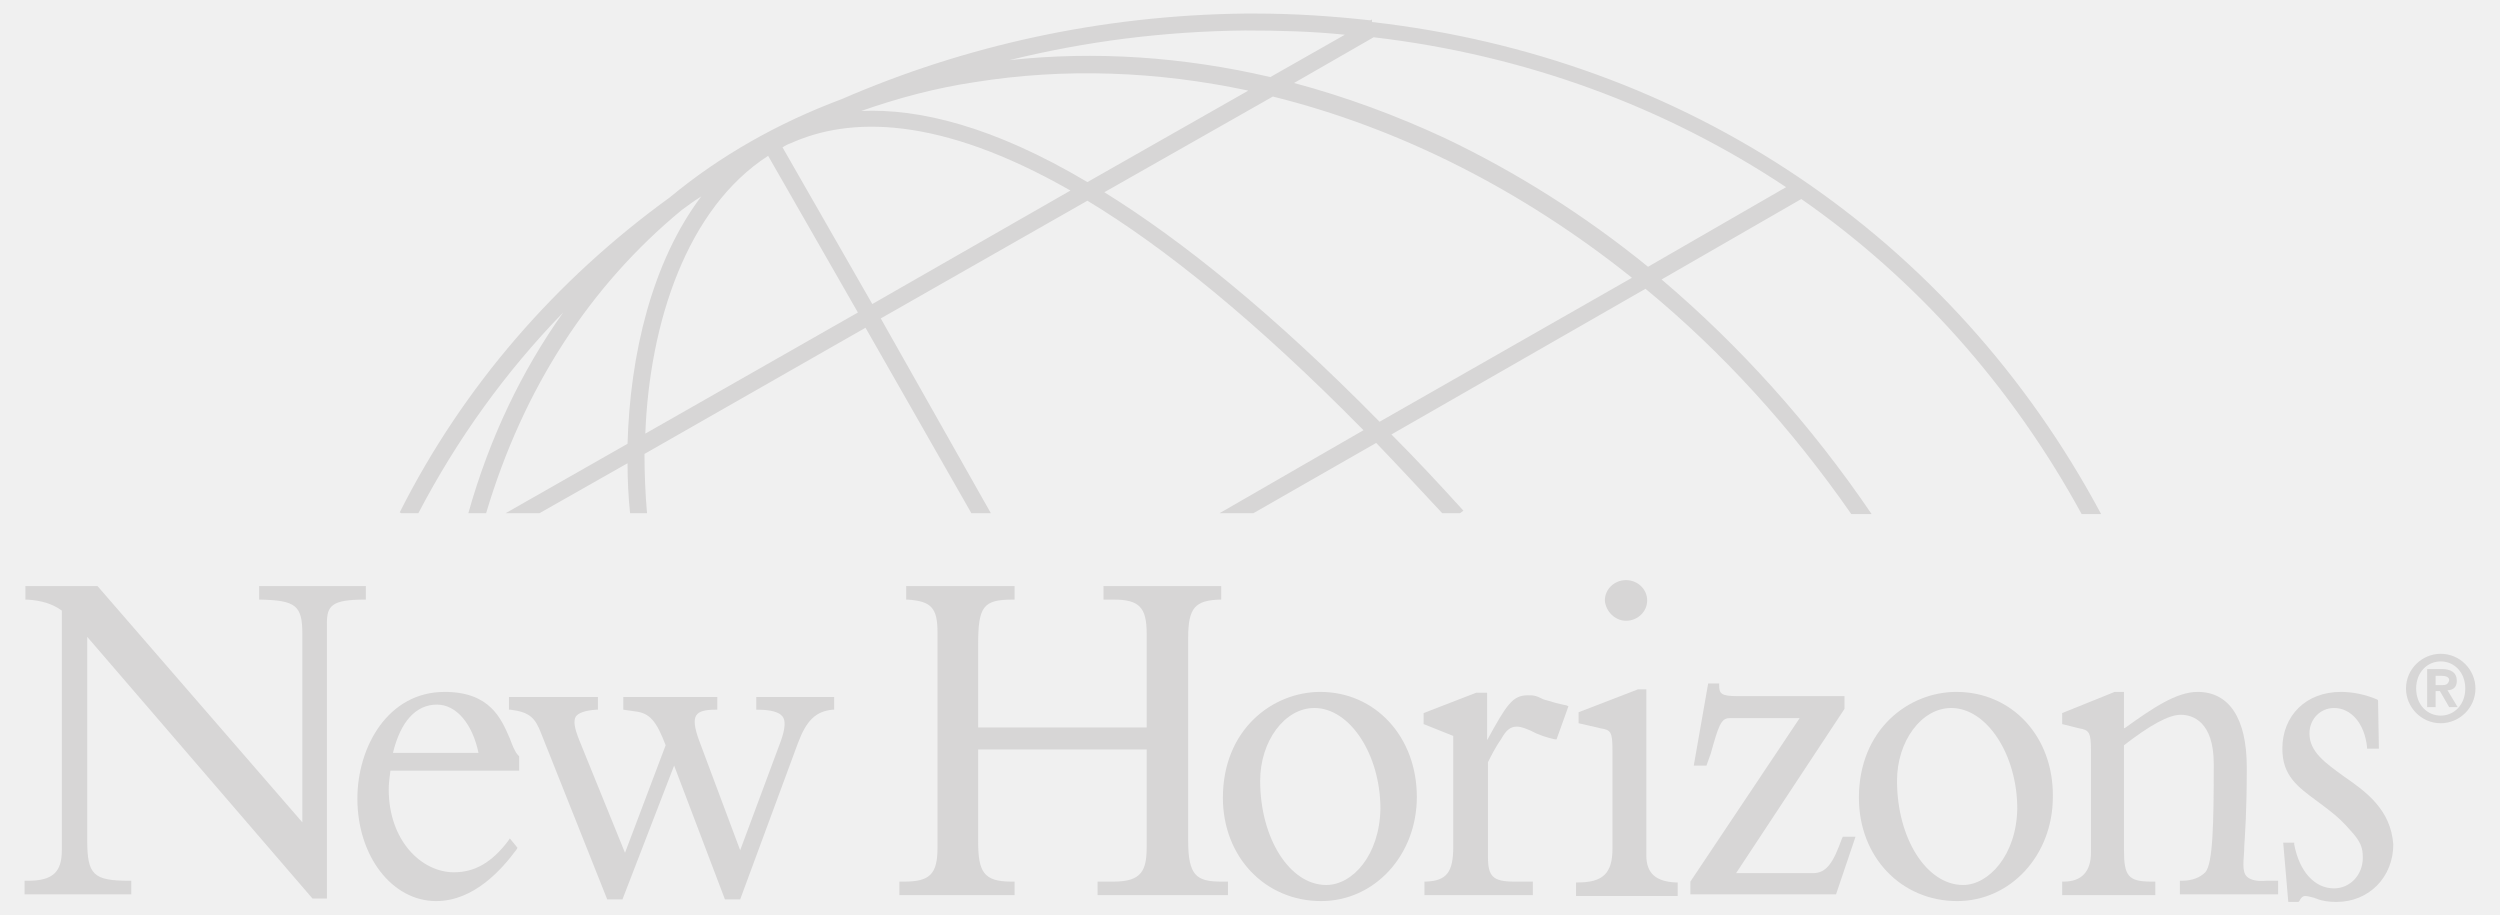
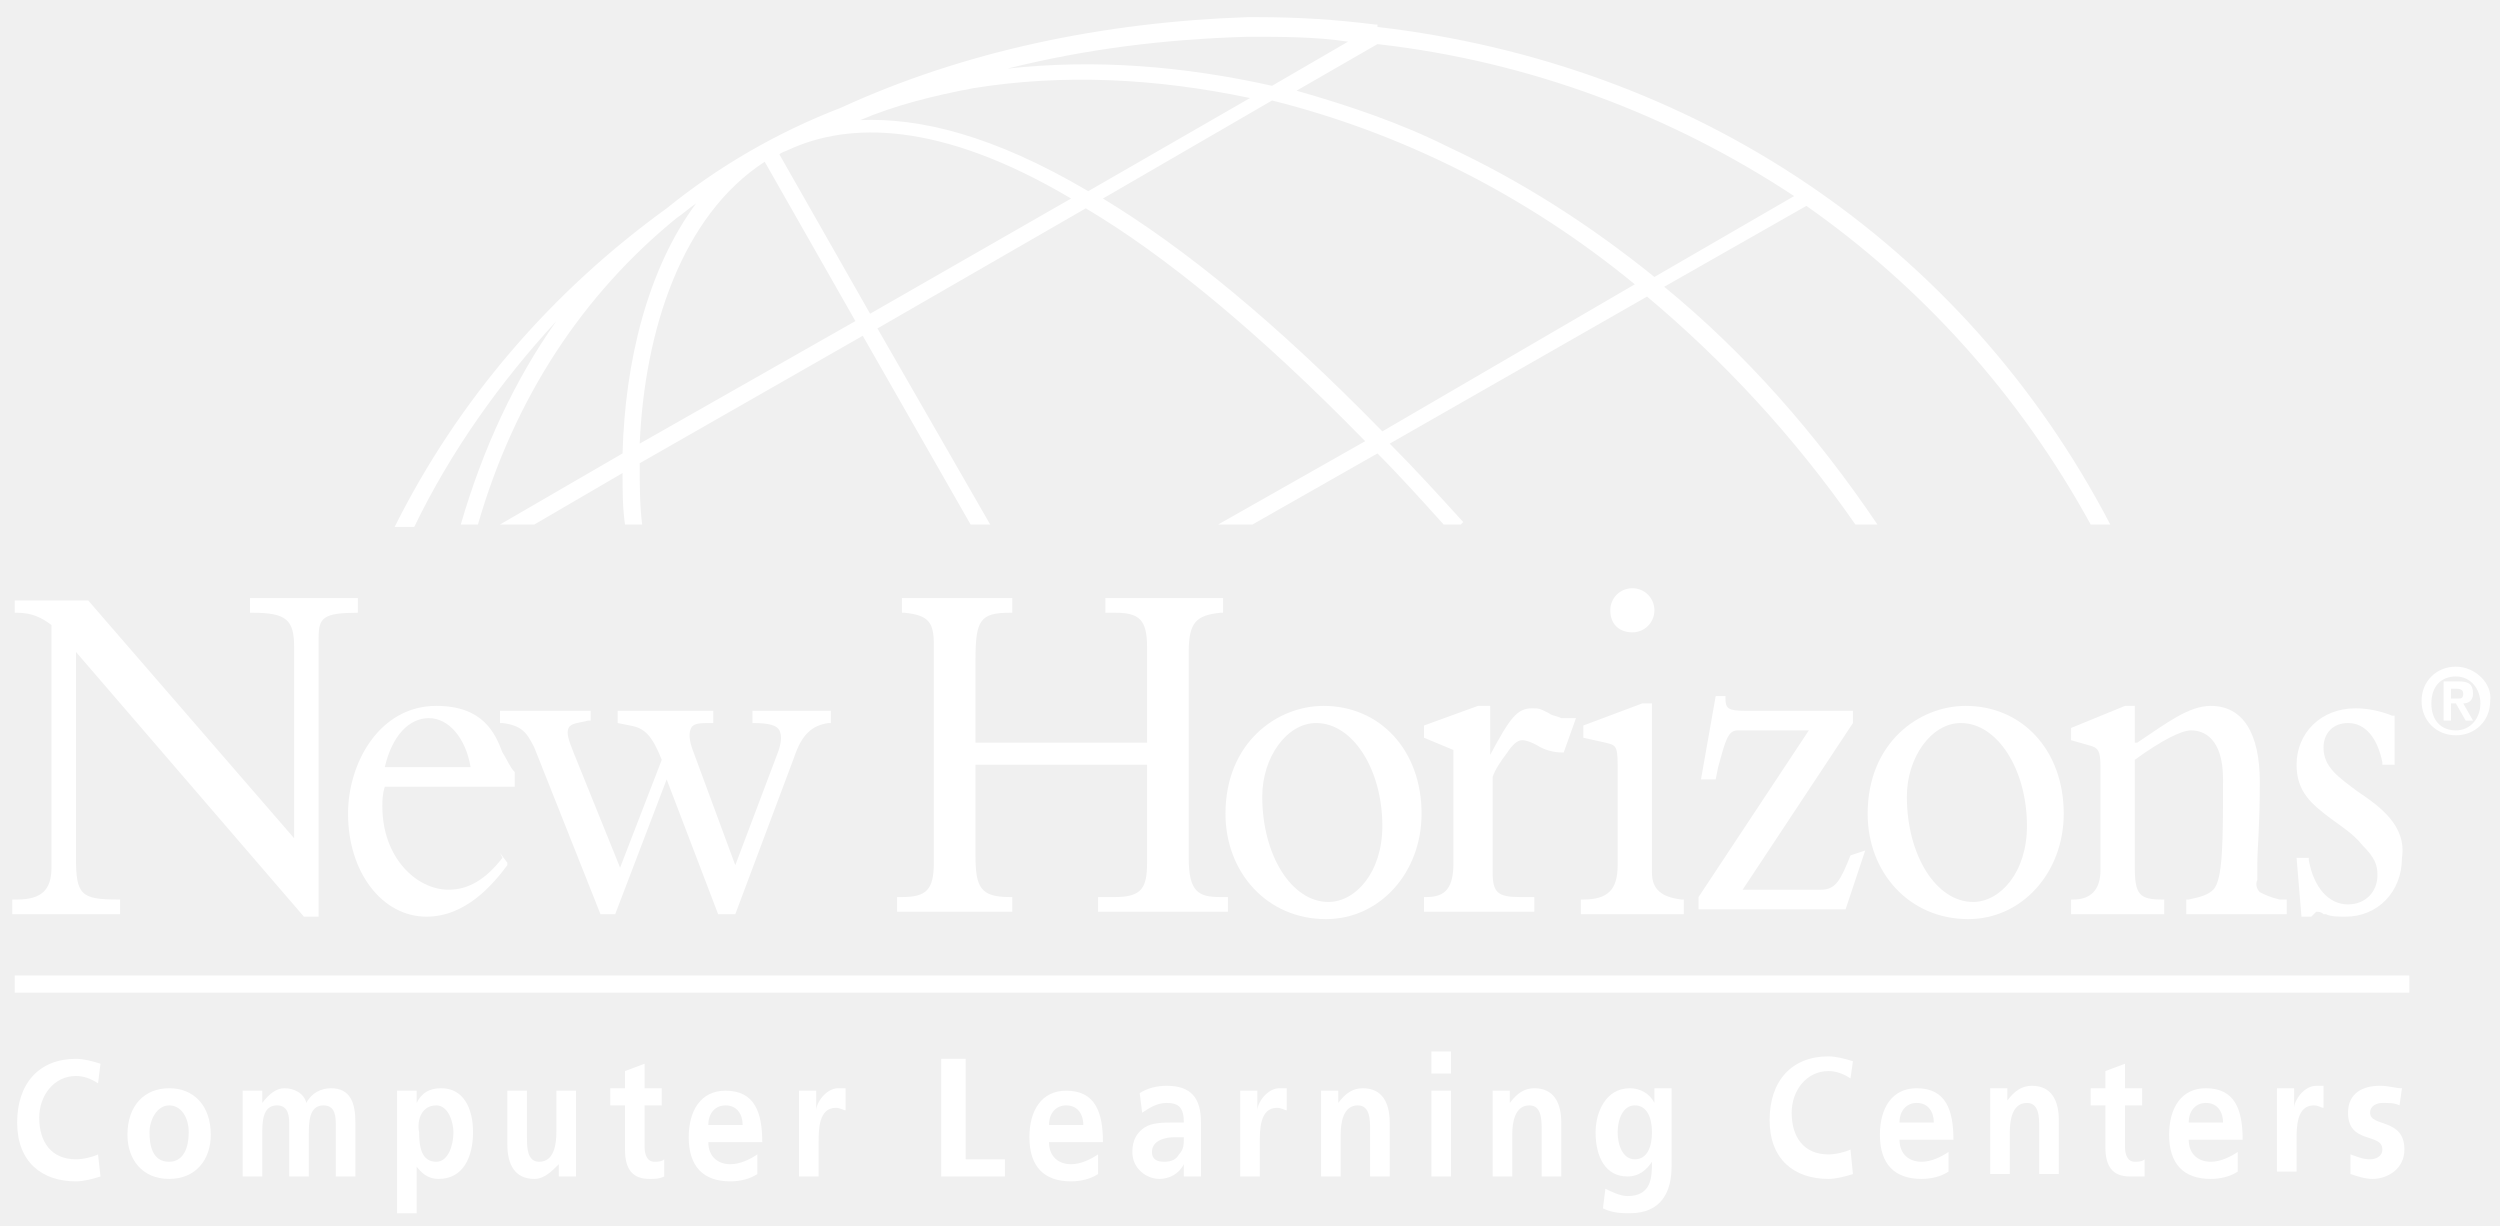
- <svg xmlns="http://www.w3.org/2000/svg" version="1.1" id="Layer_1" x="0px" y="0px" viewBox="0 0 295.2 108" style="enable-background:new 0 0 295.2 108;" xml:space="preserve">
+ <svg xmlns="http://www.w3.org/2000/svg" version="1.1" x="0px" y="0px" viewBox="0 0 102 50" style="enable-background:new 0 0 102 50;" xml:space="preserve">
  <style type="text/css">
- 	.st0{fill:none;}
- 	.st1{fill:#D7D6D6;}
+ 	.st0{display:none;}
+ 	.st1{display:inline;}
+ 	.st2{fill:#FFFFFF;}
</style>
-   <g>
-     <path class="st0" d="M288.2,79.8h-0.7v1.1h0.8c0.5,0,0.8-0.1,0.8-0.6C289.1,79.8,288.6,79.8,288.2,79.8z" />
-     <path class="st0" d="M155.2,83.5c-3.4,0-6.4,4-6.4,8.6c0,6.8,3.5,12.3,7.8,12.3c3,0,6.3-3.4,6.3-9C162.9,89,159.4,83.5,155.2,83.5z   " />
-     <path class="st0" d="M230.3,83.5c-3.4,0-6.4,4-6.4,8.6c0,6.8,3.5,12.3,7.8,12.3c3,0,6.3-3.4,6.3-9C238.1,89,234.5,83.5,230.3,83.5z   " />
-     <path class="st0" d="M56.4,89c-0.6-3.4-2.5-5.7-4.9-5.7c-2.5,0-4.3,2-5.2,5.7H56.4z" />
-     <path class="st0" d="M288.2,78.1c-1.6,0-2.9,1.3-2.9,3.2c0,1.9,1.3,3.2,2.9,3.2c1.6,0,2.9-1.3,2.9-3.2   C291.1,79.4,289.8,78.1,288.2,78.1z M290.1,83.6h-1l-1.1-1.9h-0.5v1.9h-1V79h1.7c1.2,0,1.8,0.3,1.8,1.4c0,0.8-0.5,1.2-1.2,1.2   L290.1,83.6z" />
-     <path class="st1" d="M43.2,70.8v-1.6H30.6v1.6l0.2,0c4.1,0.1,4.9,0.7,4.9,4v22.3L11.6,69.3l-0.1-0.1H3v1.6l0.2,0   c1.7,0.1,3,0.5,4.1,1.3v28.3c0,2.6-1.1,3.6-4,3.6H2.9v1.6h12.6v-1.6h-0.2c-4.3,0-5-0.7-5-4.8V75.2l26.6,30.9h1.7V73.6   c0-2.1,0.6-2.8,4.5-2.8H43.2z" />
-     <path class="st1" d="M60.2,87.2c-1-2.3-2.3-5.5-7.7-5.5c-6.7,0-10.3,6.5-10.3,12.6c0,6.8,4.1,12.1,9.3,12.1c4.5,0,7.8-3.8,9.5-6.1   l0.1-0.2l-0.9-1.1L60,99.3c-1.9,2.5-3.9,3.7-6.4,3.7c-3.8,0-7.7-3.7-7.7-9.8c0-0.7,0.1-1.4,0.2-2.2h15.2v-1.7l-0.1-0.1   C60.8,88.8,60.5,88,60.2,87.2z M51.6,83.2c2.3,0,4.2,2.3,4.9,5.7H46.4C47.3,85.2,49.1,83.2,51.6,83.2z" />
-     <path class="st1" d="M89.2,83.8h0.2c1.7,0,2.6,0.3,3,0.8c0.4,0.5,0.3,1.5-0.2,2.9l-4.8,12.9l-4.9-13.1c-0.5-1.4-0.6-2.3-0.3-2.8   c0.3-0.5,1-0.7,2.3-0.7l0.2,0v-1.5H73.6v1.5L75,84c1.7,0.2,2.5,1.1,3.6,4l-4.8,12.7l-5.4-13.3c-0.6-1.5-0.7-2.3-0.4-2.8   c0.3-0.4,1-0.7,2.4-0.8l0.2,0v-1.5H60.1v1.5l0.2,0c2.3,0.3,2.9,1,3.6,2.8l7.8,19.6h1.8l6.1-15.8l6,15.8h1.8l6.8-18.4   c1-2.7,2.1-3.8,4.1-4l0.2,0v-1.5h-9.2V83.8z" />
-     <path class="st1" d="M140.3,99.3v-24c0-3.5,0.8-4.4,3.7-4.5l0.2,0v-1.6h-13.9v1.6h1.2c3,0,3.9,0.9,3.9,4v11.1h-19.9v-9.8   c0-4.5,0.6-5.3,4.1-5.3h0.2v-1.6H107v1.6l0.2,0c2.8,0.2,3.5,1,3.5,3.9v25.4c0,3.1-0.9,4-3.9,4h-0.6v1.6h13.6v-1.6h-0.4   c-3.3,0-3.9-1.2-3.9-4.8V88.5h19.9V100c0,2.8-0.6,4.1-3.9,4.1h-1.9v1.6H145v-1.6h-0.8C141.3,104.1,140.3,103.4,140.3,99.3z" />
-     <path class="st1" d="M155.9,81.7c-5.6,0-11.5,4.4-11.5,12.5c0,7,5,12.2,11.6,12.2c6.3,0,11.3-5.4,11.3-12.3   C167.3,87,162.4,81.7,155.9,81.7z M156.6,104.5c-4.3,0-7.8-5.5-7.8-12.3c0-4.7,2.9-8.6,6.4-8.6c4.2,0,7.8,5.5,7.8,11.9   C162.9,101,159.7,104.5,156.6,104.5z" />
-     <path class="st1" d="M183.7,83c-0.6-0.2-1.1-0.3-1.4-0.4c-1-0.5-1.2-0.5-1.9-0.5c-1.8,0-2.5,1.1-4.8,5.3v-5.6h-1.3l-6.2,2.4v1.3   l3.5,1.4V100c0,3-0.8,4-3.2,4.1l-0.2,0v1.6H181v-1.6h-2.2c-2.5,0-3.1-0.6-3.1-2.9V90c0.4-0.8,0.9-1.8,1.6-2.8   c0.5-0.9,1-1.4,1.8-1.4c0.6,0,1.2,0.3,1.7,0.5c0.9,0.5,1.9,0.8,2.8,1l0.2,0l1.4-3.9l-0.2-0.1C184.5,83.2,184.1,83.1,183.7,83z" />
-     <path class="st1" d="M194.4,101V81.4h-1l-7,2.7v1.3l2.6,0.6c1.2,0.2,1.4,0.4,1.4,2.6v11.6c0,2.9-1.1,4-4.1,4h-0.2v1.6h12v-1.6h-0.2   C195.5,104.1,194.4,103.1,194.4,101z" />
-     <path class="st1" d="M192,73.3c1.4,0,2.5-1.1,2.5-2.4c0-1.3-1.1-2.4-2.5-2.4c-1.4,0-2.5,1.1-2.5,2.4   C189.6,72.2,190.7,73.3,192,73.3z" />
-     <path class="st1" d="M217.5,99c-1,2.8-1.8,4.1-3.4,4.1h-9.1l12.8-19.4l0-0.1v-1.4h-12.6c-2,0-2.2-0.3-2.2-1.3v-0.2h-1.3l-1.7,9.7   h1.5L202,89c0.9-3.2,1.2-4.2,2.2-4.2h8.3l-12.9,19.3l0,0.1v1.4h17.2l2.3-6.8h-1.5L217.5,99z" />
-     <path class="st1" d="M231,81.7c-5.6,0-11.5,4.4-11.5,12.5c0,7,5,12.2,11.6,12.2c6.3,0,11.3-5.4,11.3-12.3   C242.5,87,237.6,81.7,231,81.7z M231.8,104.5c-4.3,0-7.8-5.5-7.8-12.3c0-4.7,2.9-8.6,6.4-8.6c4.2,0,7.8,5.5,7.8,11.9   C238.1,101,234.8,104.5,231.8,104.5z" />
-     <path class="st1" d="M265.3,103.5c-0.3-0.3-0.4-0.8-0.4-1.4c0-0.7,0.1-1.3,0.1-2.1c0.1-1.7,0.3-4.1,0.3-9.4c0-5.8-2.1-8.9-5.8-8.9   c-2.5,0-5.3,1.9-8.5,4.2l-0.2,0.1v-4.3h-1.1l-6.2,2.5v1.3l2,0.5c1.2,0.2,1.4,0.5,1.4,2.6v12.1c0,2.2-1.1,3.4-3.2,3.4h-0.2v1.6h11   v-1.6H254c-2.7,0-3.2-0.7-3.2-3.7V88c3.1-2.4,5.3-3.6,6.7-3.6c1.4,0,3.9,0.8,3.9,5.8c0,7.1-0.1,11.8-1,12.8c-0.6,0.6-1.5,1-2.8,1   l-0.2,0v1.6H269v-1.6h-1.4C266.5,104.1,265.7,103.9,265.3,103.5z" />
-     <path class="st1" d="M276.8,91.7c-2.2-1.6-4.1-2.9-4.1-5.1c0-1.7,1.3-3,2.9-3c2,0,3.6,1.8,3.9,4.6l0,0.2h1.4l-0.1-5.7l-0.1-0.1   c-1.4-0.6-2.9-0.9-4.3-0.9c-4.1,0-6.9,2.8-6.9,6.7c0,3.2,1.8,4.5,4.1,6.2c1.2,0.9,2.5,1.8,3.8,3.3c1.4,1.5,1.6,2.2,1.6,3.4   c0,2-1.5,3.6-3.4,3.6c-2.3,0-4.1-2-4.7-5.2l0-0.2h-1.3l0.6,7h1.2l0.1-0.1c0.2-0.4,0.4-0.6,0.7-0.6c0.3,0,0.6,0.1,1,0.2   c0.1,0,0.2,0.1,0.3,0.1c0.7,0.3,1.5,0.4,2.4,0.4c3.8,0,6.7-2.9,6.7-6.8C282.3,95.6,279.4,93.5,276.8,91.7z" />
-     <path class="st1" d="M290.1,80.4c0-1-0.7-1.4-1.8-1.4h-1.7v4.5h1v-1.9h0.5l1.1,1.9h1l-1.2-2C289.6,81.5,290.1,81.2,290.1,80.4z    M288.4,80.9h-0.8v-1.1h0.7c0.4,0,0.9,0.1,0.9,0.5C289.1,80.8,288.8,80.9,288.4,80.9z" />
-     <path class="st1" d="M288.2,77.2c-2.2,0-4.1,1.8-4.1,4.1c0,2.2,1.8,4.1,4.1,4.1c2.2,0,4.1-1.8,4.1-4.1   C292.3,79.1,290.5,77.2,288.2,77.2z M288.2,84.5c-1.6,0-2.9-1.3-2.9-3.2c0-1.9,1.3-3.2,2.9-3.2c1.6,0,2.9,1.3,2.9,3.2   C291.1,83.2,289.8,84.5,288.2,84.5z" />
+   <g id="Layer_2" class="st0">
+     <rect x="-49" class="st1" width="200" height="50" />
  </g>
-   <g>
-     <path class="st1" d="M66.5,36.9c-4.9,6.9-8.7,14.8-11.2,23.7h2.1c4.4-14.8,12.3-26.9,23.1-35.8c0.8-0.6,1.5-1.1,2.3-1.6   c-5.8,7.7-8.4,18.6-8.7,29.2l-14.4,8.2h4l10.4-5.9c0,2,0.1,4,0.3,5.9h2c-0.2-2.3-0.3-4.7-0.3-7l26.1-14.9l12.5,21.9h2.3L104,37.6   l24.4-13.9c9.1,5.5,19.9,14.2,32.6,27.1L144,60.6h4l14.5-8.3c2.5,2.6,5.1,5.4,7.8,8.3h2.1l0.4-0.3c-2.9-3.2-5.7-6.2-8.5-9l30-17.2   c9,7.4,17.2,16.4,24.3,26.6h2.4c-7.2-10.6-15.6-19.9-24.8-27.7l16.5-9.5c13.5,9.4,24.8,22,33.1,37.2h2.3   c-17.6-32.9-49.1-53.9-86.1-58.1L162,2.3l-0.2,0.1c-4.5-0.5-9-0.8-13.6-0.8c-0.4,0-0.8,0-1.2,0C130,1.8,113.9,5.4,99.4,11.7   c-7.5,2.8-14.4,6.7-20.3,11.6C65.7,33,54.7,45.6,47.2,60.5l0.2,0.1h2C54,51.8,59.7,43.9,66.5,36.9z M115.1,9.7   c10.6-1.7,21.5-1.3,32.3,1l-19,10.8c-11.1-6.6-19.9-8.7-26.7-8.4C106,11.6,110.4,10.4,115.1,9.7z M76.2,51.2   c0.5-13.1,4.9-26.6,14.5-32.8l10.6,18.5L76.2,51.2z M103,35.9L92.4,17.4c0.3-0.2,0.7-0.4,1-0.5c6.9-3.1,17.4-3.3,33,5.6L103,35.9z    M162.9,49.8c-12.5-12.7-23.3-21.4-32.5-27.1l19.9-11.3c14.9,3.7,29.4,11,42.4,21.4L162.9,49.8z M194.6,31.5   c-7.5-6.1-15.6-11.2-24-15.2c-5.8-2.7-11.8-4.9-17.8-6.5l9.4-5.4c17.9,2.1,34.4,8.2,48.7,17.7L194.6,31.5z M147,3.6   c4,0,7.9,0.1,11.8,0.5l-8.8,5c-10.3-2.4-20.7-3.1-30.8-2C128.1,4.9,137.4,3.7,147,3.6z" />
+   <g id="Layer_1">
+     <g>
+       <rect x="0.6" y="39.8" class="st2" width="97.7" height="0.7" />
+       <path class="st2" d="M4.1,48c-0.3,0.1-0.7,0.2-1,0.2c-1.4,0-2.4-0.8-2.4-2.4c0-1.6,0.9-2.6,2.4-2.6c0.3,0,0.7,0.1,1,0.2l-0.1,0.8    c-0.3-0.2-0.6-0.3-0.9-0.3c-0.9,0-1.5,0.8-1.5,1.7c0,1,0.5,1.7,1.5,1.7c0.3,0,0.7-0.1,0.9-0.2L4.1,48z" />
+       <path class="st2" d="M6.1,46.2c0-0.5,0.3-1.1,0.8-1.1c0.5,0,0.8,0.5,0.8,1.1c0,0.6-0.2,1.2-0.8,1.2C6.2,47.4,6.1,46.7,6.1,46.2z     M5.2,46.3c0,1,0.6,1.8,1.7,1.8c1.1,0,1.7-0.8,1.7-1.8c0-1.2-0.7-1.9-1.7-1.9C5.9,44.4,5.2,45.1,5.2,46.3z" />
+       <path class="st2" d="M9.9,44.5h0.8V45h0c0.3-0.4,0.6-0.6,0.9-0.6c0.4,0,0.8,0.2,0.9,0.6c0.2-0.4,0.6-0.6,1-0.6c0.8,0,1,0.6,1,1.4    V48h-0.8v-2.1c0-0.3,0-0.8-0.5-0.8c-0.6,0-0.6,0.7-0.6,1.2V48h-0.8v-2.1c0-0.3,0-0.8-0.5-0.8c-0.6,0-0.6,0.7-0.6,1.2V48H9.9V44.5z    " />
+       <path class="st2" d="M17.8,45.1c0.5,0,0.7,0.7,0.7,1.1c0,0.5-0.2,1.2-0.7,1.2c-0.6,0-0.7-0.6-0.7-1.2C17,45.7,17.2,45.1,17.8,45.1    z M16.2,49.5H17v-1.9h0c0.3,0.4,0.6,0.5,0.9,0.5c1,0,1.4-0.9,1.4-1.9c0-1-0.4-1.8-1.3-1.8c-0.5,0-0.8,0.2-1,0.6h0v-0.5h-0.8V49.5z    " />
+       <path class="st2" d="M23.6,48h-0.8v-0.5h0c-0.3,0.3-0.6,0.6-1,0.6c-0.8,0-1.1-0.6-1.1-1.4v-2.2h0.8v1.9c0,0.4,0,1,0.5,1    c0.6,0,0.7-0.7,0.7-1.2v-1.7h0.8V48z" />
+       <path class="st2" d="M25.5,45.1h-0.6v-0.7h0.6v-0.7l0.8-0.3v1h0.7v0.7h-0.7v1.7c0,0.3,0.1,0.6,0.4,0.6c0.1,0,0.3,0,0.4-0.1l0,0.7    c-0.2,0.1-0.4,0.1-0.6,0.1c-0.7,0-1-0.4-1-1.2V45.1z" />
+       <path class="st2" d="M28.9,45.9c0-0.5,0.3-0.8,0.7-0.8c0.5,0,0.7,0.4,0.7,0.8H28.9z M30.9,47.1c-0.3,0.2-0.7,0.4-1.1,0.4    c-0.5,0-0.9-0.3-0.9-0.9h2.2c0-1.2-0.3-2.1-1.5-2.1c-1,0-1.5,0.8-1.5,1.9c0,1.2,0.6,1.8,1.7,1.8c0.4,0,0.8-0.1,1.1-0.3V47.1z" />
+       <path class="st2" d="M32.6,44.5h0.7v0.8h0c0-0.3,0.4-0.9,0.9-0.9c0.1,0,0.2,0,0.3,0v0.9c-0.1,0-0.2-0.1-0.4-0.1    c-0.7,0-0.7,0.9-0.7,1.4V48h-0.8V44.5z" />
+       <path class="st2" d="M38.5,43.2h0.9v4.1H41V48h-2.6V43.2z" />
+       <path class="st2" d="M42.8,45.9c0-0.5,0.3-0.8,0.7-0.8c0.5,0,0.7,0.4,0.7,0.8H42.8z M44.8,47.1c-0.3,0.2-0.7,0.4-1.1,0.4    c-0.5,0-0.9-0.3-0.9-0.9H45c0-1.2-0.3-2.1-1.5-2.1c-1,0-1.5,0.8-1.5,1.9c0,1.2,0.6,1.8,1.7,1.8c0.4,0,0.8-0.1,1.1-0.3V47.1z" />
+       <path class="st2" d="M47,47c0-0.5,0.6-0.6,0.9-0.6h0.4c0,0.3,0,0.5-0.2,0.7c-0.1,0.2-0.3,0.3-0.6,0.3C47.2,47.4,47,47.3,47,47z     M46.6,45.4c0.3-0.2,0.6-0.4,1-0.4c0.5,0,0.7,0.2,0.7,0.8h-0.5c-0.3,0-0.8,0-1.1,0.2c-0.3,0.2-0.5,0.5-0.5,1    c0,0.7,0.6,1.1,1.1,1.1c0.4,0,0.8-0.2,1-0.6h0c0,0.1,0,0.3,0,0.5h0.7c0-0.3,0-0.5,0-0.8c0-0.3,0-0.5,0-0.9v-0.5    c0-1-0.4-1.5-1.4-1.5c-0.4,0-0.8,0.1-1.1,0.3L46.6,45.4z" />
+       <path class="st2" d="M50.6,44.5h0.7v0.8h0c0-0.3,0.4-0.9,0.9-0.9c0.1,0,0.2,0,0.3,0v0.9c-0.1,0-0.2-0.1-0.4-0.1    c-0.7,0-0.7,0.9-0.7,1.4V48h-0.8V44.5z" />
+       <path class="st2" d="M53.8,44.5h0.8V45h0c0.3-0.4,0.6-0.6,1-0.6c0.8,0,1.1,0.6,1.1,1.4V48h-0.8v-1.9c0-0.4,0-1-0.5-1    c-0.6,0-0.7,0.7-0.7,1.2V48h-0.8V44.5z" />
+       <path class="st2" d="M58.4,44.5h0.8V48h-0.8V44.5z M58.4,42.9h0.8v0.9h-0.8V42.9z" />
+       <path class="st2" d="M60.8,44.5h0.8V45h0c0.3-0.4,0.6-0.6,1-0.6c0.8,0,1.1,0.6,1.1,1.4V48h-0.8v-1.9c0-0.4,0-1-0.5-1    c-0.6,0-0.7,0.7-0.7,1.2V48h-0.8V44.5z" />
+       <path class="st2" d="M66.7,47.3c-0.5,0-0.7-0.6-0.7-1.1c0-0.5,0.2-1.1,0.7-1.1c0.5,0,0.7,0.5,0.7,1.1    C67.4,46.8,67.2,47.3,66.7,47.3z M67.5,44.5V45h0c-0.2-0.4-0.6-0.6-1-0.6c-1,0-1.4,1-1.4,1.8c0,1,0.4,1.8,1.3,1.8    c0.5,0,0.8-0.3,1-0.6h0c0,0.6,0,1.4-1,1.4c-0.3,0-0.7-0.2-0.9-0.3l-0.1,0.8c0.4,0.2,0.8,0.2,1.1,0.2c1.3,0,1.7-0.9,1.7-1.9v-3.2    H67.5z" />
+       <path class="st2" d="M75.6,47.9c-0.3,0.1-0.7,0.2-1,0.2c-1.4,0-2.4-0.8-2.4-2.4c0-1.6,0.9-2.6,2.4-2.6c0.3,0,0.7,0.1,1,0.2    L75.5,44c-0.3-0.2-0.6-0.3-0.9-0.3c-0.9,0-1.5,0.8-1.5,1.7c0,1,0.5,1.7,1.5,1.7c0.3,0,0.7-0.1,0.9-0.2L75.6,47.9z" />
+       <path class="st2" d="M77.5,45.8c0-0.5,0.3-0.8,0.7-0.8c0.5,0,0.7,0.4,0.7,0.8H77.5z M79.5,47c-0.3,0.2-0.7,0.4-1.1,0.4    c-0.5,0-0.9-0.3-0.9-0.9h2.2c0-1.2-0.3-2.1-1.5-2.1c-1,0-1.5,0.8-1.5,1.9c0,1.2,0.6,1.8,1.7,1.8c0.4,0,0.8-0.1,1.1-0.3V47z" />
+       <path class="st2" d="M81.1,44.4h0.8v0.5h0c0.3-0.4,0.6-0.6,1-0.6c0.8,0,1.1,0.6,1.1,1.4v2.2h-0.8V46c0-0.4,0-1-0.5-1    c-0.6,0-0.7,0.7-0.7,1.2v1.7h-0.8V44.4z" />
+       <path class="st2" d="M85.9,45.1h-0.6v-0.7h0.6v-0.7l0.8-0.3v1h0.7v0.7h-0.7v1.7c0,0.3,0.1,0.6,0.4,0.6c0.1,0,0.3,0,0.4-0.1l0,0.7    C87.3,48,87.1,48,86.9,48c-0.7,0-1-0.4-1-1.2V45.1z" />
+       <path class="st2" d="M89.3,45.8c0-0.5,0.3-0.8,0.7-0.8c0.5,0,0.7,0.4,0.7,0.8H89.3z M91.3,47c-0.3,0.2-0.7,0.4-1.1,0.4    c-0.5,0-0.9-0.3-0.9-0.9h2.2c0-1.2-0.3-2.1-1.5-2.1c-1,0-1.5,0.8-1.5,1.9c0,1.2,0.6,1.8,1.7,1.8c0.4,0,0.8-0.1,1.1-0.3V47z" />
+       <path class="st2" d="M92.9,44.4h0.7v0.8h0c0-0.3,0.4-0.9,0.9-0.9c0.1,0,0.2,0,0.3,0v0.9c-0.1,0-0.2-0.1-0.4-0.1    c-0.7,0-0.7,0.9-0.7,1.4v1.3h-0.8V44.4z" />
+       <path class="st2" d="M97.9,45.1C97.7,45,97.5,45,97.2,45c-0.2,0-0.5,0.1-0.5,0.4c0,0.6,1.4,0.2,1.4,1.5c0,0.8-0.7,1.2-1.3,1.2    c-0.3,0-0.6-0.1-0.9-0.2l0-0.8c0.3,0.1,0.5,0.2,0.8,0.2c0.2,0,0.5-0.1,0.5-0.4c0-0.7-1.4-0.2-1.4-1.5c0-0.8,0.6-1.1,1.3-1.1    c0.4,0,0.6,0.1,0.9,0.1L97.9,45.1z" />
+       <g>
+         <path class="st2" d="M14.6,25v-0.6h-4.4V25l0.1,0c1.4,0,1.7,0.3,1.7,1.4v7.8l-8.4-9.7l0,0h-3V25l0.1,0c0.6,0,1,0.2,1.4,0.5v9.9     c0,0.9-0.4,1.3-1.4,1.3H0.5v0.6h4.4v-0.6H4.8c-1.5,0-1.7-0.2-1.7-1.7v-8.4l9.3,10.8H13V26C13,25.2,13.2,25,14.6,25L14.6,25z" />
+         <path class="st2" d="M20.5,30.7c-0.3-0.8-0.8-1.9-2.7-1.9c-2.3,0-3.6,2.3-3.6,4.4c0,2.4,1.4,4.2,3.2,4.2c1.6,0,2.7-1.3,3.3-2.1     l0-0.1l-0.3-0.4L20.5,35c-0.7,0.9-1.4,1.3-2.2,1.3c-1.3,0-2.7-1.3-2.7-3.4c0-0.2,0-0.5,0.1-0.8h5.3v-0.6l0,0     C20.8,31.3,20.7,31,20.5,30.7z M17.5,29.3c0.8,0,1.5,0.8,1.7,2h-3.5C16,30,16.7,29.3,17.5,29.3z" />
+         <path class="st2" d="M30.7,29.5L30.7,29.5c0.7,0,1,0.1,1.1,0.3c0.1,0.2,0.1,0.5-0.1,1l-1.7,4.5l-1.7-4.6c-0.2-0.5-0.2-0.8-0.1-1     c0.1-0.2,0.4-0.2,0.8-0.2l0.1,0V29h-3.9v0.5l0.5,0.1c0.6,0.1,0.9,0.4,1.3,1.4l-1.7,4.4l-1.9-4.7c-0.2-0.5-0.3-0.8-0.2-1     c0.1-0.2,0.4-0.2,0.8-0.3l0.1,0V29h-3.7v0.5l0.1,0c0.8,0.1,1,0.4,1.3,1l2.7,6.8h0.6l2.1-5.5l2.1,5.5H30l2.4-6.4     c0.3-0.9,0.7-1.3,1.4-1.4l0.1,0V29h-3.2V29.5z" />
+         <path class="st2" d="M48.5,35v-8.4c0-1.2,0.3-1.5,1.3-1.6l0.1,0v-0.6h-4.8V25h0.4c1,0,1.3,0.3,1.3,1.4v3.9h-7v-3.4     c0-1.6,0.2-1.9,1.4-1.9h0.1v-0.6h-4.5V25l0.1,0c1,0.1,1.2,0.4,1.2,1.3v8.9c0,1.1-0.3,1.4-1.3,1.4h-0.2v0.6h4.7v-0.6h-0.1     c-1.2,0-1.4-0.4-1.4-1.7v-3.7h7v4c0,1-0.2,1.4-1.3,1.4h-0.7v0.6h5.3v-0.6h-0.3C48.9,36.6,48.5,36.4,48.5,35z" />
+         <path class="st2" d="M54,28.8c-1.9,0-4,1.5-4,4.4c0,2.4,1.7,4.3,4.1,4.3c2.2,0,3.9-1.9,3.9-4.3C58,30.6,56.3,28.8,54,28.8z      M54.2,36.8c-1.5,0-2.7-1.9-2.7-4.3c0-1.6,1-3,2.2-3c1.5,0,2.7,1.9,2.7,4.2C56.4,35.6,55.3,36.8,54.2,36.8z" />
+         <path class="st2" d="M63.7,29.3c-0.2-0.1-0.4-0.1-0.5-0.2c-0.4-0.2-0.4-0.2-0.7-0.2c-0.6,0-0.9,0.4-1.7,1.9v-2h-0.5l-2.2,0.8v0.5     l1.2,0.5v4.6c0,1-0.3,1.4-1.1,1.4l-0.1,0v0.6h4.5v-0.6H62c-0.9,0-1.1-0.2-1.1-1v-3.9c0.1-0.3,0.3-0.6,0.6-1     c0.2-0.3,0.4-0.5,0.6-0.5c0.2,0,0.4,0.1,0.6,0.2c0.3,0.2,0.7,0.3,1,0.3l0.1,0l0.5-1.4l-0.1,0C64,29.3,63.8,29.3,63.7,29.3z" />
+         <path class="st2" d="M67.4,35.6v-6.9h-0.4l-2.4,0.9v0.5l0.9,0.2c0.4,0.1,0.5,0.1,0.5,0.9v4.1c0,1-0.4,1.4-1.4,1.4h-0.1v0.6h4.2     v-0.6h-0.1C67.8,36.6,67.4,36.3,67.4,35.6z" />
+         <path class="st2" d="M66.6,25.8c0.5,0,0.9-0.4,0.9-0.9c0-0.5-0.4-0.9-0.9-0.9c-0.5,0-0.9,0.4-0.9,0.9     C65.7,25.5,66.1,25.8,66.6,25.8z" />
+         <path class="st2" d="M75.5,34.9c-0.4,1-0.6,1.4-1.2,1.4h-3.2l4.5-6.8l0,0V29h-4.4c-0.7,0-0.8-0.1-0.8-0.5v-0.1H70l-0.6,3.4H70     l0.1-0.5c0.3-1.1,0.4-1.5,0.8-1.5h2.9l-4.5,6.8l0,0v0.5h6l0.8-2.4L75.5,34.9L75.5,34.9z" />
+         <path class="st2" d="M80.2,28.8c-1.9,0-4,1.5-4,4.4c0,2.4,1.7,4.3,4.1,4.3c2.2,0,3.9-1.9,3.9-4.3C84.2,30.6,82.5,28.8,80.2,28.8z      M80.5,36.8c-1.5,0-2.7-1.9-2.7-4.3c0-1.6,1-3,2.2-3c1.5,0,2.7,1.9,2.7,4.2C82.7,35.6,81.6,36.8,80.5,36.8z" />
+         <path class="st2" d="M92.2,36.4c-0.1-0.1-0.2-0.3-0.1-0.5c0-0.2,0-0.5,0-0.7c0-0.6,0.1-1.4,0.1-3.3c0-2-0.7-3.1-2-3.1     c-0.9,0-1.8,0.7-3,1.5l-0.1,0v-1.5h-0.4l-2.2,0.9v0.5l0.7,0.2c0.4,0.1,0.5,0.2,0.5,0.9v4.2c0,0.8-0.4,1.2-1.1,1.2h-0.1v0.6h3.8     v-0.6h-0.1c-0.9,0-1.1-0.2-1.1-1.3V31c1.1-0.8,1.9-1.2,2.3-1.2c0.5,0,1.3,0.3,1.3,2c0,2.5,0,4.1-0.4,4.5c-0.2,0.2-0.5,0.3-1,0.4     l-0.1,0v0.6h4.1v-0.6H93C92.6,36.6,92.4,36.5,92.2,36.4z" />
+         <path class="st2" d="M96.2,32.3c-0.8-0.6-1.4-1-1.4-1.8c0-0.6,0.4-1,1-1c0.7,0,1.2,0.6,1.4,1.6l0,0.1h0.5l0-2l-0.1,0     c-0.5-0.2-1-0.3-1.5-0.3c-1.4,0-2.4,1-2.4,2.3c0,1.1,0.6,1.6,1.4,2.2c0.4,0.3,0.9,0.6,1.3,1.1c0.5,0.5,0.6,0.8,0.6,1.2     c0,0.7-0.5,1.2-1.2,1.2c-0.8,0-1.4-0.7-1.6-1.8l0-0.1h-0.5l0.2,2.4h0.4l0,0c0.1-0.1,0.2-0.2,0.2-0.2c0.1,0,0.2,0,0.3,0.1     c0,0,0.1,0,0.1,0c0.2,0.1,0.5,0.1,0.8,0.1c1.3,0,2.3-1,2.3-2.4C98.2,33.7,97.1,32.9,96.2,32.3z" />
+         <path class="st2" d="M100.9,28.3c0-0.4-0.2-0.5-0.6-0.5h-0.6v1.6h0.3v-0.7h0.2l0.4,0.7h0.3l-0.4-0.7     C100.7,28.7,100.9,28.6,100.9,28.3z M100.3,28.5H100v-0.4h0.2c0.1,0,0.3,0,0.3,0.2C100.5,28.5,100.4,28.5,100.3,28.5z" />
+         <path class="st2" d="M100.2,27.2c-0.8,0-1.4,0.6-1.4,1.4c0,0.8,0.6,1.4,1.4,1.4c0.8,0,1.4-0.6,1.4-1.4     C101.7,27.9,101,27.2,100.2,27.2z M100.2,29.8c-0.6,0-1-0.4-1-1.1c0-0.7,0.4-1.1,1-1.1c0.6,0,1,0.5,1,1.1     C101.2,29.3,100.8,29.8,100.2,29.8z" />
+       </g>
+       <g>
+         <path class="st2" d="M22.7,13.1c-1.7,2.4-3,5.2-3.9,8.3h0.7c1.5-5.2,4.3-9.4,8.1-12.5c0.3-0.2,0.5-0.4,0.8-0.6     c-2,2.7-2.9,6.5-3,10.2l-5,2.9h1.4l3.6-2.1c0,0.7,0,1.4,0.1,2.1h0.7c-0.1-0.8-0.1-1.6-0.1-2.5l9.1-5.2l4.4,7.7h0.8l-4.6-8     l8.5-4.9c3.2,1.9,7,5,11.4,9.5l-6,3.4h1.4l5.1-2.9c0.9,0.9,1.8,1.9,2.7,2.9h0.7l0.1-0.1c-1-1.1-2-2.2-3-3.2l10.5-6     c3.1,2.6,6,5.7,8.5,9.3h0.9c-2.5-3.7-5.4-7-8.7-9.7l5.8-3.3c4.7,3.3,8.7,7.7,11.6,13h0.8C80.1,9.9,69.1,2.6,56.2,1.1l0-0.1     l-0.1,0c-1.6-0.2-3.1-0.3-4.8-0.3c-0.1,0-0.3,0-0.4,0C45,0.9,39.3,2.1,34.3,4.4c-2.6,1-5,2.4-7.1,4.1c-4.7,3.4-8.5,7.8-11.1,13     l0.1,0h0.7C18.4,18.4,20.4,15.6,22.7,13.1z M39.7,3.6C43.4,3,47.2,3.2,51,4l-6.6,3.8c-3.9-2.3-6.9-3-9.3-2.9     C36.5,4.3,38.1,3.9,39.7,3.6z M26.1,18.1c0.2-4.6,1.7-9.3,5.1-11.5l3.7,6.5L26.1,18.1z M35.5,12.8l-3.7-6.5     c0.1-0.1,0.2-0.1,0.4-0.2c2.4-1.1,6.1-1.2,11.5,2L35.5,12.8z M56.4,17.6c-4.4-4.5-8.1-7.5-11.4-9.5l6.9-4     c5.2,1.3,10.3,3.8,14.8,7.5L56.4,17.6z M67.5,11.3c-2.6-2.1-5.4-3.9-8.4-5.3c-2-1-4.1-1.7-6.2-2.3l3.3-1.9c6.2,0.7,12,2.9,17,6.2     L67.5,11.3z M50.9,1.5c1.4,0,2.8,0,4.1,0.2l-3.1,1.8c-3.6-0.8-7.2-1.1-10.8-0.7C44.3,2,47.5,1.6,50.9,1.5z" />
+       </g>
+     </g>
  </g>
</svg>
